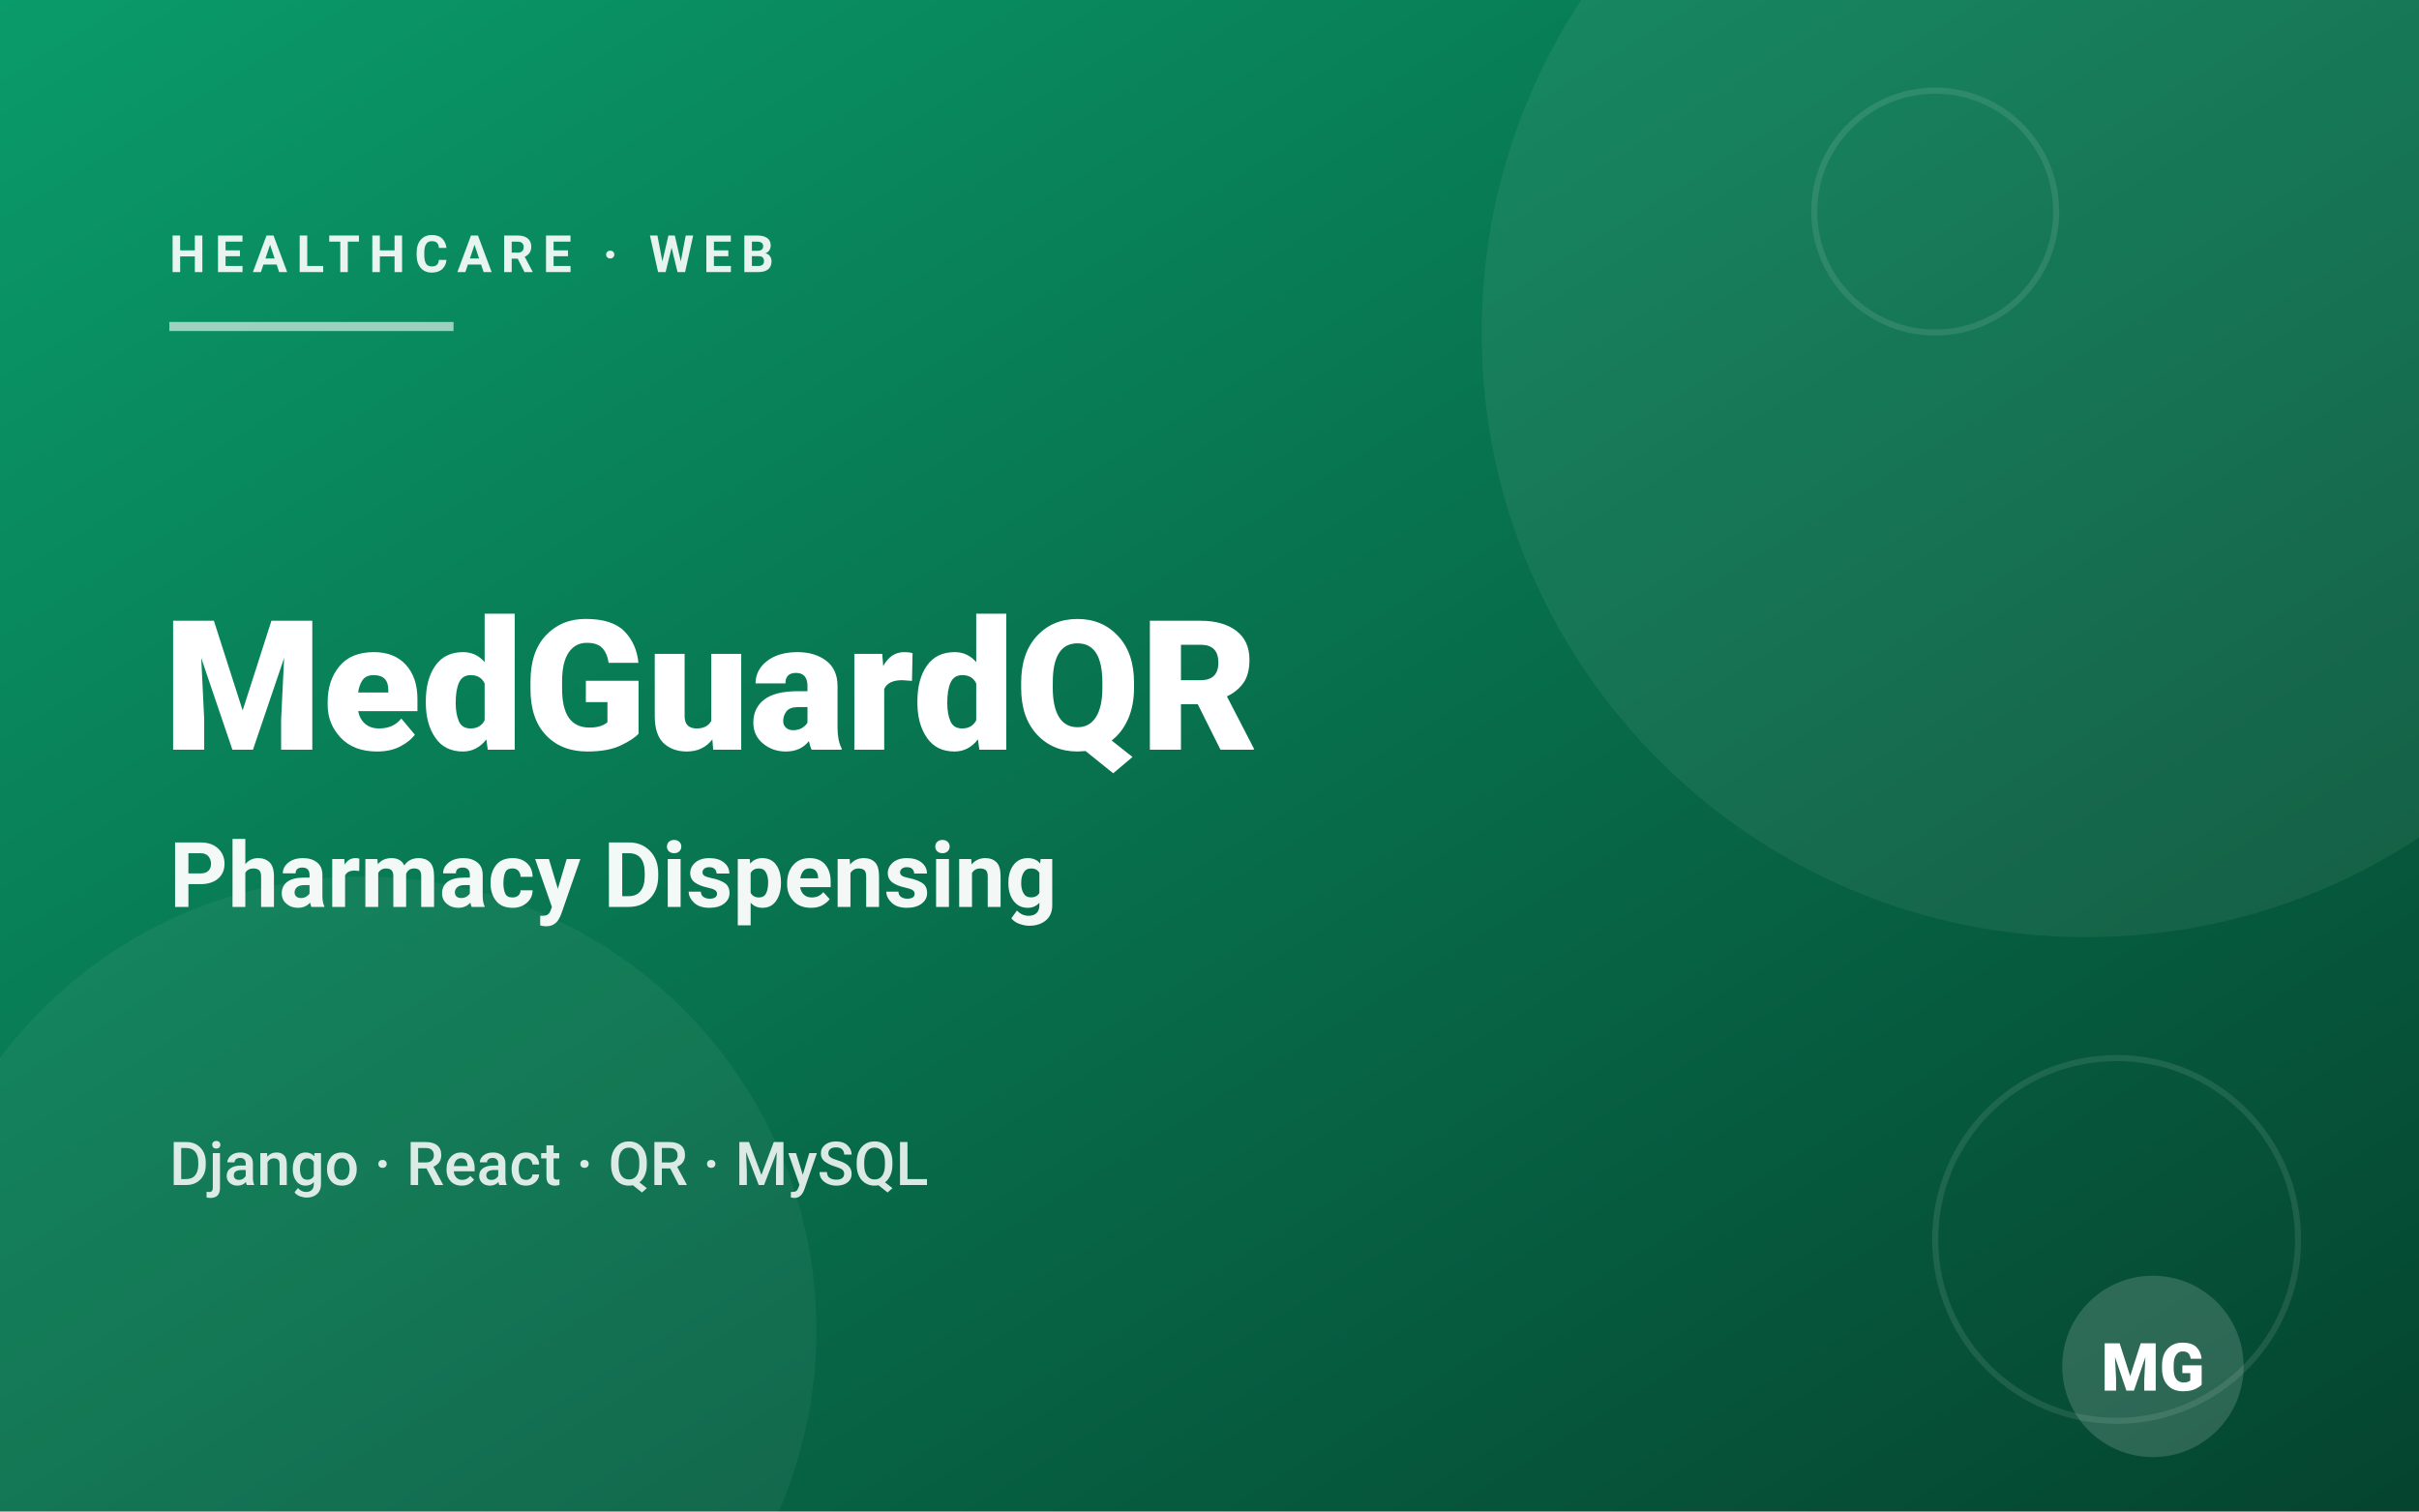
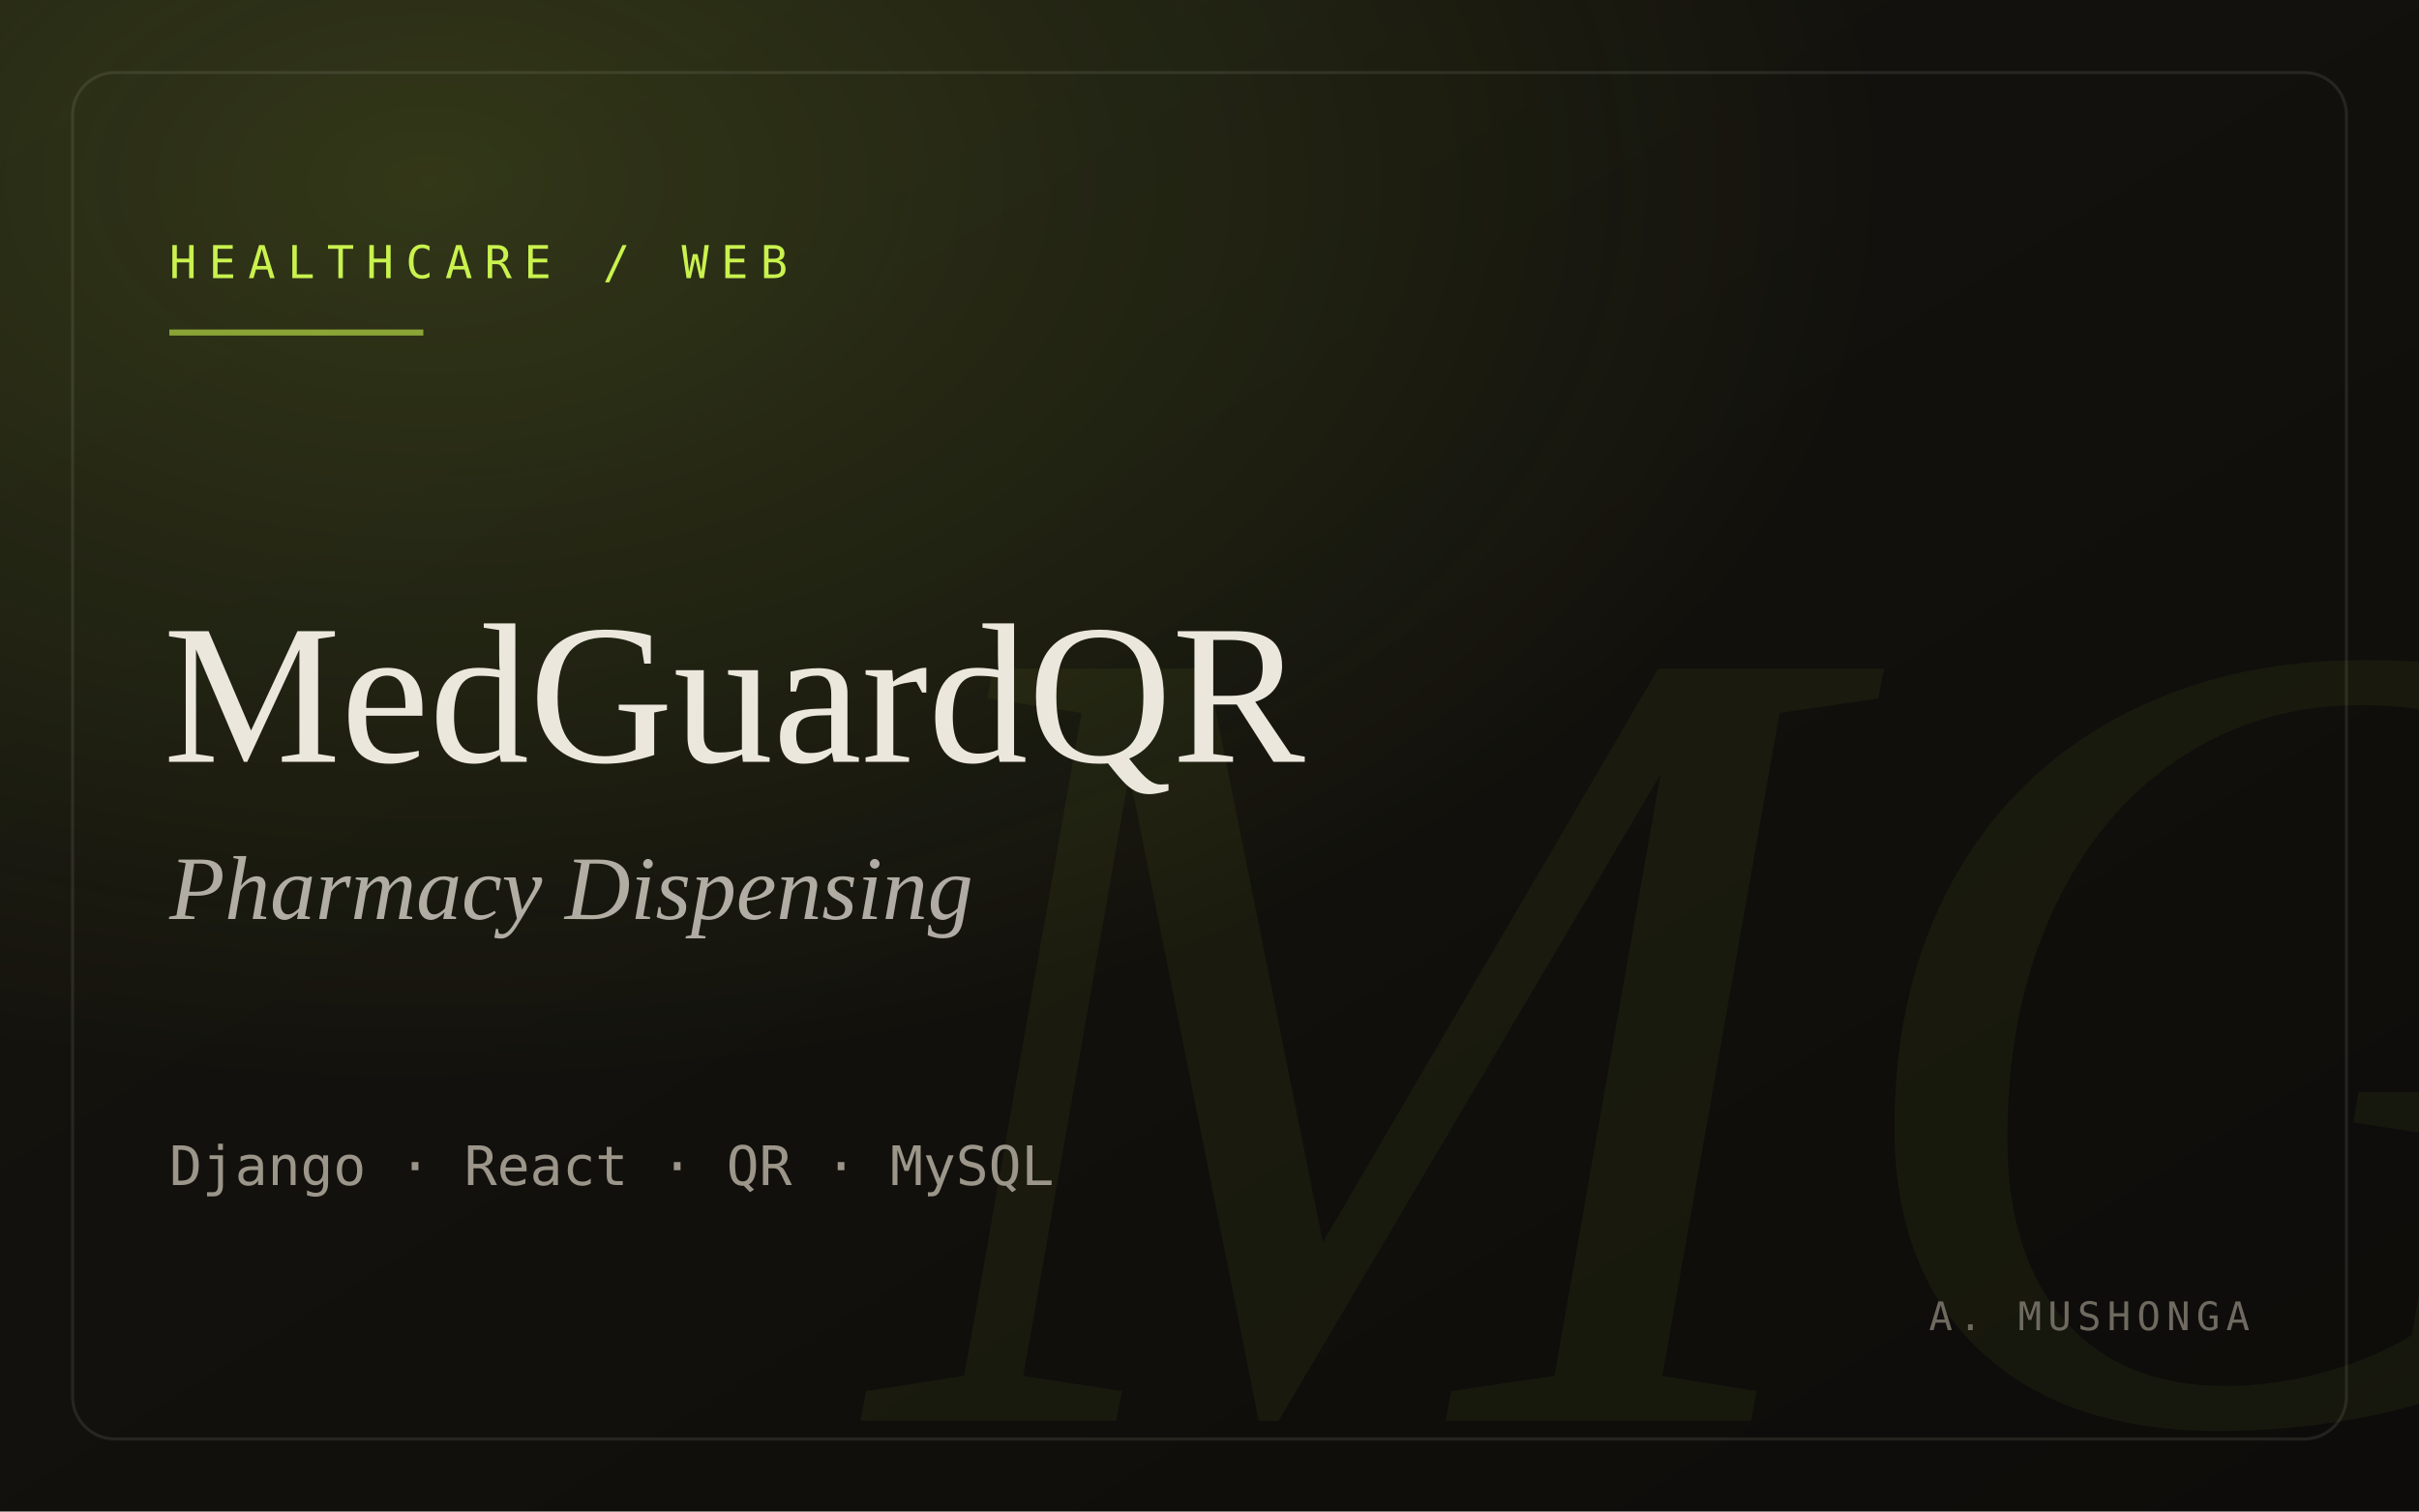
- <svg xmlns="http://www.w3.org/2000/svg" viewBox="0 0 800 500" width="800" height="500" font-family="'Segoe UI', Roboto, Helvetica, Arial, sans-serif">
+ <svg xmlns="http://www.w3.org/2000/svg" viewBox="0 0 800 500" width="800" height="500">
  <defs>
-     <linearGradient id="g" x1="0" y1="0" x2="1" y2="1">
-       <stop offset="0" stop-color="#0a9b6a" />
-       <stop offset="1" stop-color="#05442f" />
+     <linearGradient id="bg" x1="0" y1="0" x2="1" y2="1">
+       <stop offset="0" stop-color="#17150f" />
+       <stop offset="1" stop-color="#0d0c0a" />
    </linearGradient>
+     <radialGradient id="glow" cx="18%" cy="12%" r="60%">
+       <stop offset="0" stop-color="#c9f24e" stop-opacity="0.16" />
+       <stop offset="1" stop-color="#c9f24e" stop-opacity="0" />
+     </radialGradient>
  </defs>
-   <rect width="800" height="500" fill="url(#g)" />
-   <circle cx="690" cy="110" r="200" fill="#ffffff" opacity="0.06" />
-   <circle cx="120" cy="440" r="150" fill="#ffffff" opacity="0.05" />
-   <g opacity="0.10" fill="none" stroke="#ffffff" stroke-width="2">
-     <circle cx="700" cy="410" r="60" />
-     <circle cx="640" cy="70" r="40" />
-   </g>
-   <text x="56" y="90" fill="#ffffff" font-size="17" font-weight="700" letter-spacing="3" opacity="0.9">HEALTHCARE · WEB</text>
-   <line x1="56" y1="108" x2="150" y2="108" stroke="#ffffff" stroke-width="3" opacity="0.6" />
-   <text x="54" y="248" fill="#ffffff" font-size="60" font-weight="800">MedGuardQR</text>
-   <text x="56" y="300" fill="#ffffff" font-size="30" font-weight="600" opacity="0.95">Pharmacy Dispensing</text>
-   <text x="56" y="392" fill="#ffffff" font-size="20" font-weight="500" opacity="0.85">Django · React · QR · MySQL</text>
-   <g>
-     <circle cx="712" cy="452" r="30" fill="#ffffff" opacity="0.16" />
-     <text x="712" y="460" fill="#ffffff" font-size="22" font-weight="800" text-anchor="middle">MG</text>
-   </g>
+   <rect width="800" height="500" fill="url(#bg)" />
+   <rect width="800" height="500" fill="url(#glow)" />
+   <rect x="24" y="24" width="752" height="452" rx="14" fill="none" stroke="#ece7dd" stroke-opacity="0.10" />
+   <text x="880" y="470" font-family="Georgia, 'Times New Roman', serif" font-size="380" font-weight="500" fill="#c9f24e" fill-opacity="0.05" text-anchor="end" font-style="italic">MG</text>
+   <text x="56" y="92" font-family="'JetBrains Mono', ui-monospace, Consolas, monospace" font-size="15" letter-spacing="4" fill="#c9f24e">HEALTHCARE / WEB</text>
+   <line x1="56" y1="110" x2="140" y2="110" stroke="#c9f24e" stroke-width="2" stroke-opacity="0.6" />
+   <text x="54" y="252" font-family="Georgia, 'Times New Roman', serif" font-size="66" font-weight="500" fill="#ece7dd">MedGuardQR</text>
+   <text x="56" y="304" font-family="Georgia, 'Times New Roman', serif" font-size="30" font-style="italic" fill="#ece7dd" fill-opacity="0.72">Pharmacy Dispensing</text>
+   <text x="56" y="392" font-family="'JetBrains Mono', ui-monospace, Consolas, monospace" font-size="18" fill="#9c968a">Django · React · QR · MySQL</text>
+   <text x="744" y="440" font-family="'JetBrains Mono', ui-monospace, Consolas, monospace" font-size="13" letter-spacing="2" fill="#6f6a60" text-anchor="end">A. MUSHONGA</text>
</svg>
